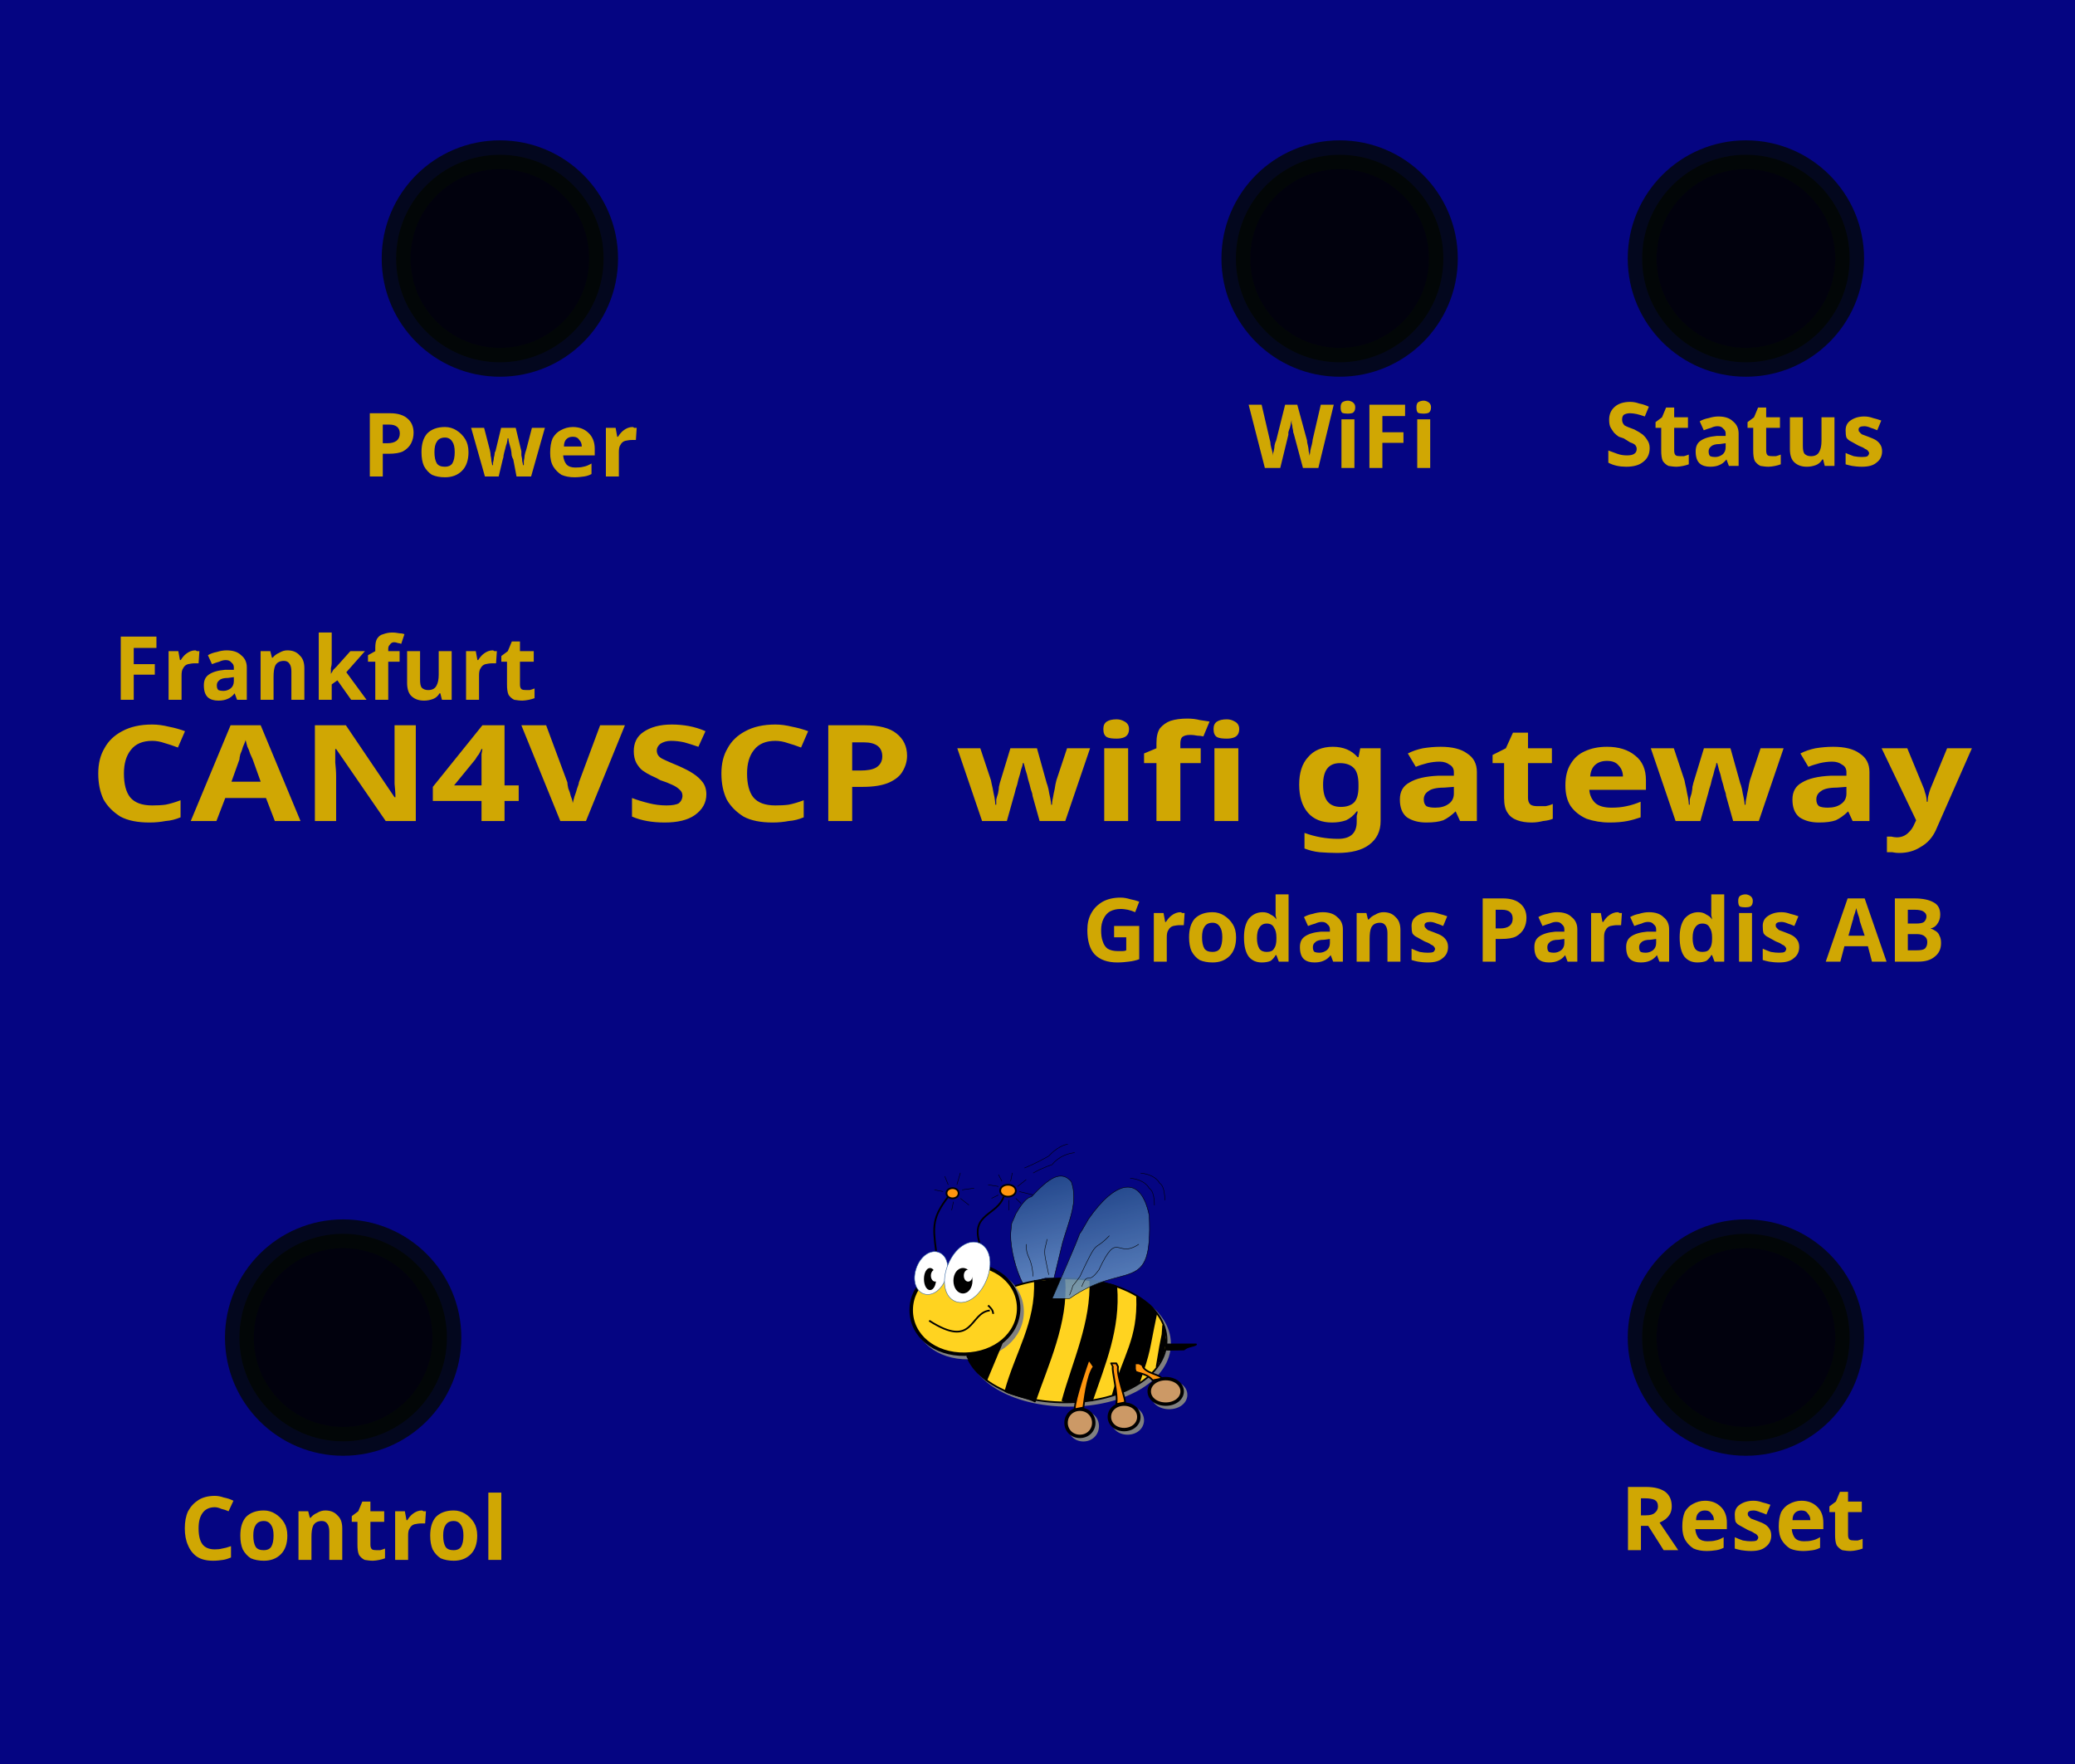
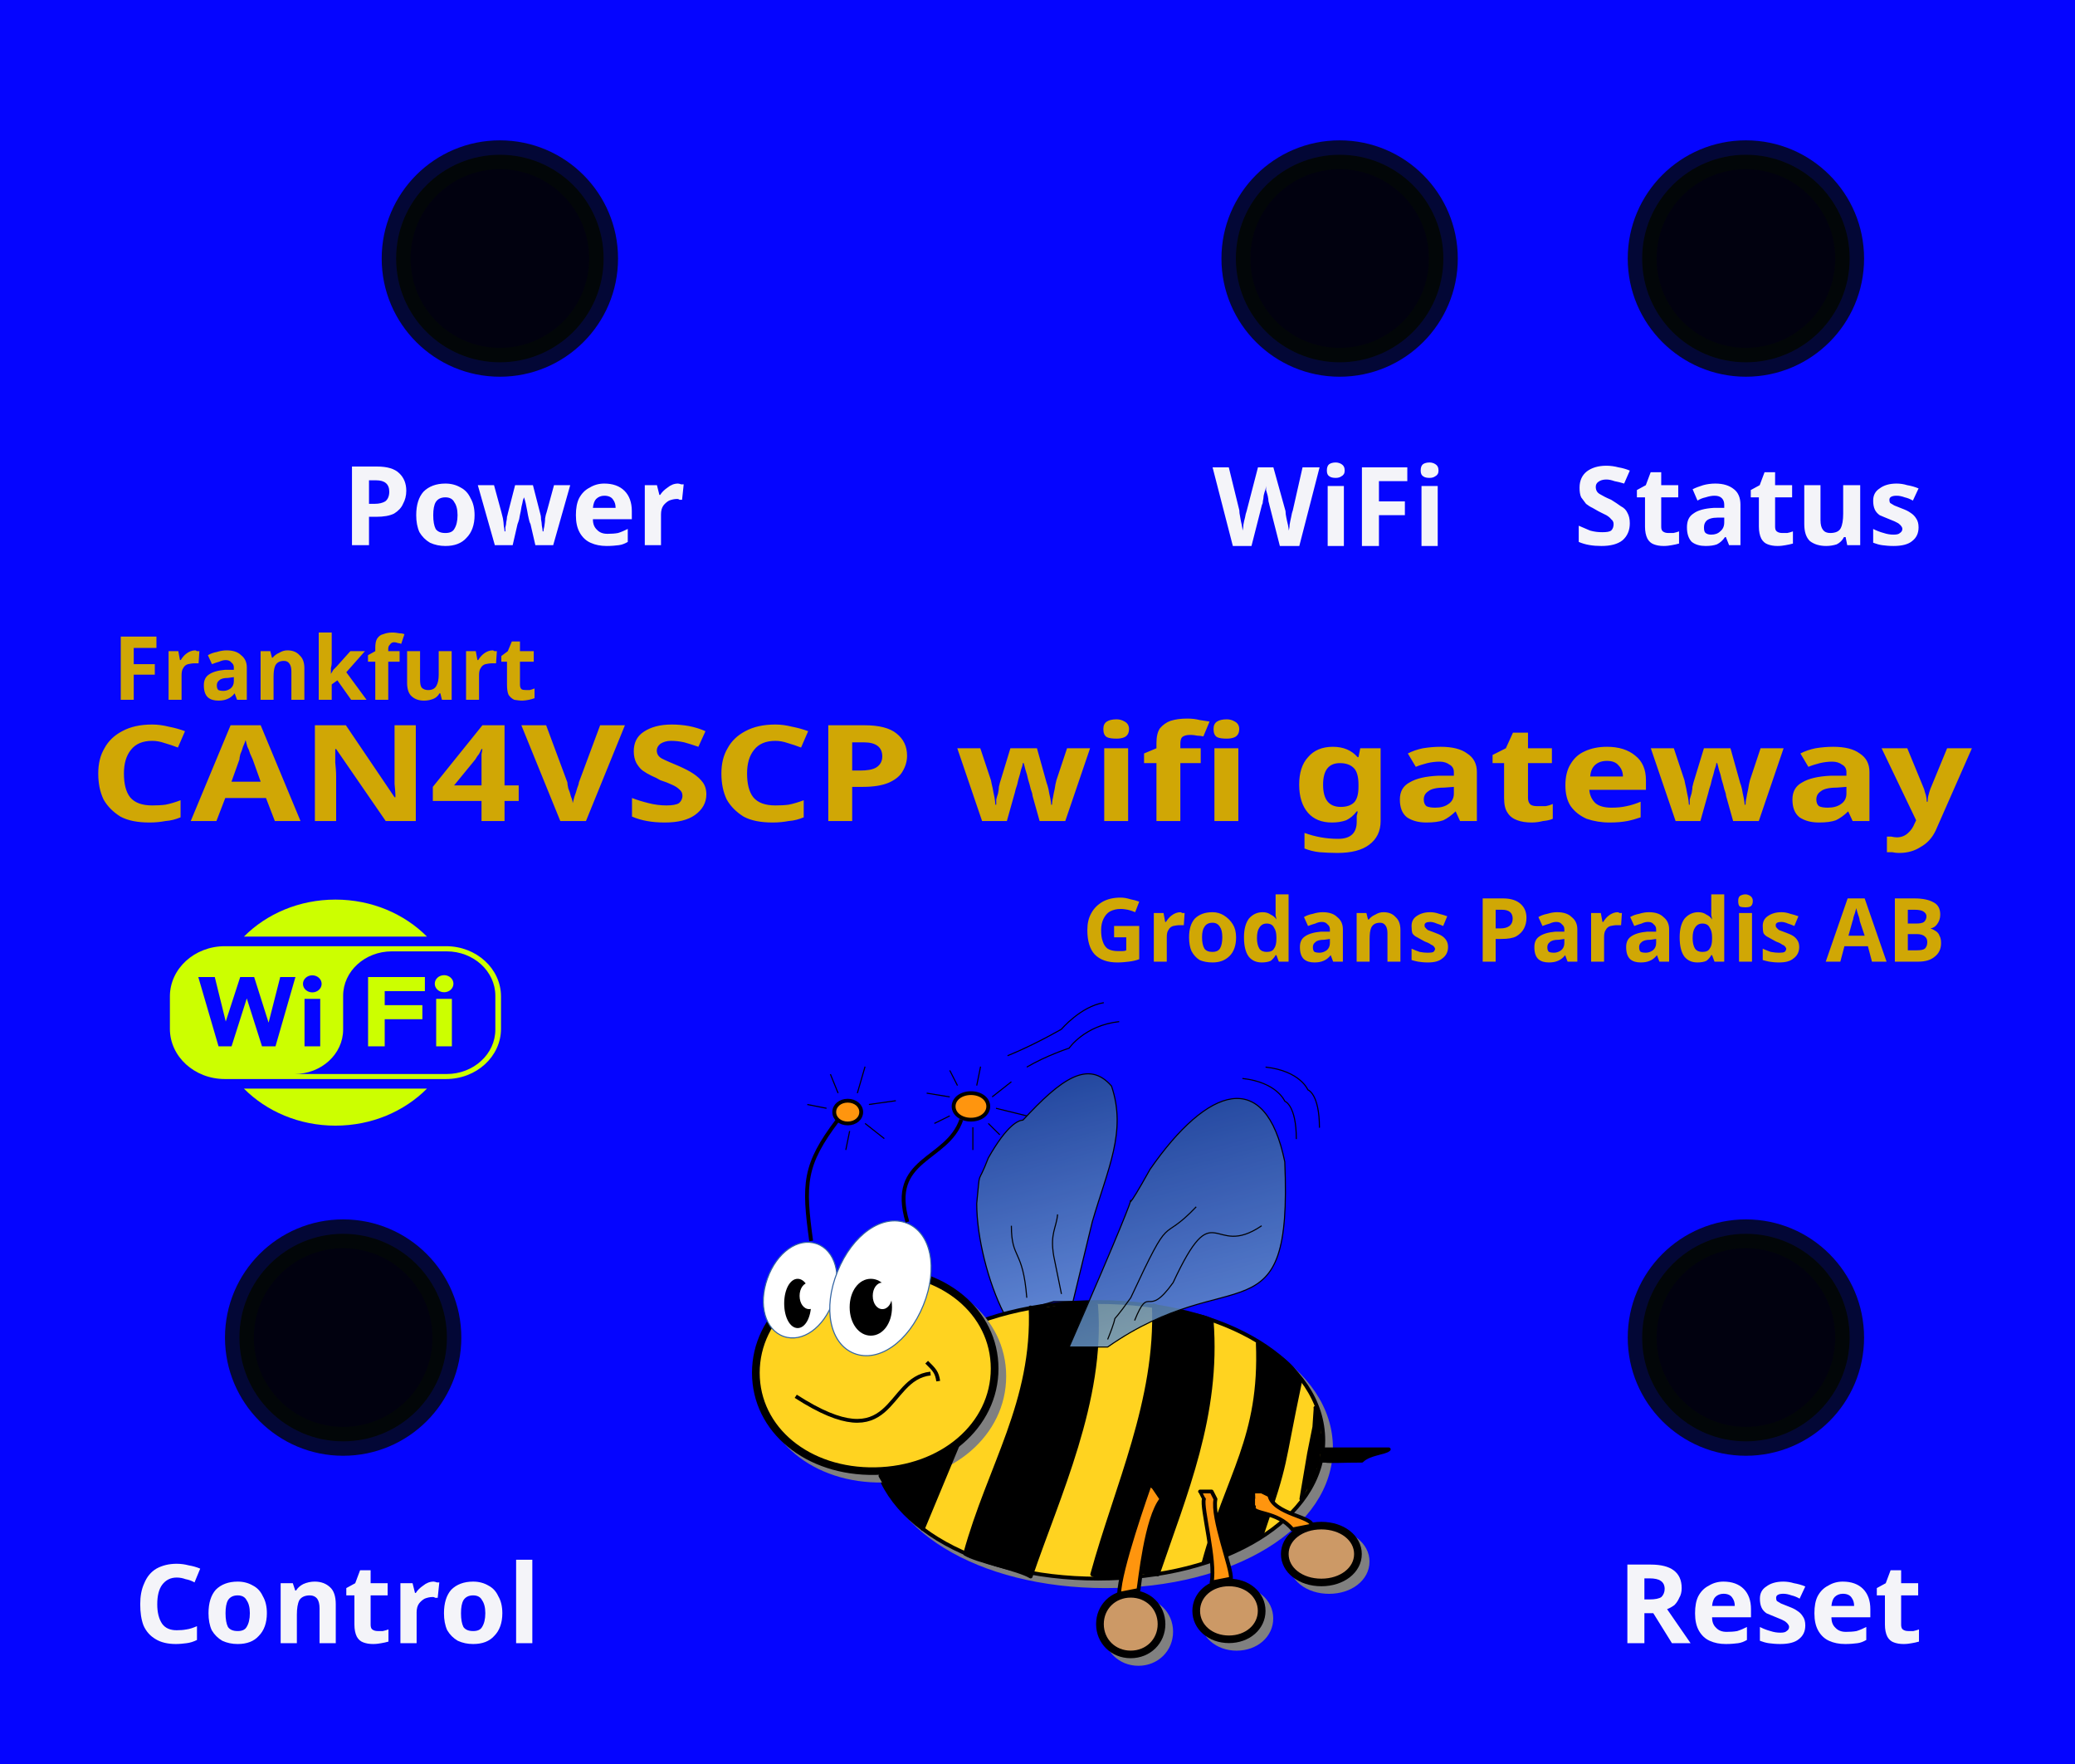
<svg xmlns="http://www.w3.org/2000/svg" xmlns:ns1="http://xml.openoffice.org/svg/export" width="40mm" height="34mm" viewBox="0 0 40 34" version="1.1" id="svg1" xml:space="preserve">
  <defs id="defs1">
    <clipPath id="presentation_clip_path" clipPathUnits="userSpaceOnUse">
      <rect x="0" y="0" width="29700" height="21000" id="rect1-5" />
    </clipPath>
    <g ns1:slide="id1" ns1:id-list="id3 id4 id5 id6 id7 id8 id9 id10 id11 id12 id13 id14 id15 id16 id17 id18 id19 id20 id21 id22 id23 id24 id25 id26 id27 id28 id29 id30 id31 id32 id33 id34 id35 id36 id37 id38 id39 id40 id41 id42 id43 id44 id45 id46 id47 id48 id49 id50 id51 id52 id53" id="g1" />
    <g id="bullet-char-template(57356)" transform="scale(0.0004882812,-0.0004882812)">
      <path d="M 580,1141 L 1163,571 580,0 -4,571 580,1141 Z" id="path2" />
    </g>
    <g id="bullet-char-template(57354)" transform="scale(0.0004882812,-0.0004882812)">
      <path d="M 8,1128 L 1137,1128 1137,0 8,0 8,1128 Z" id="path3" />
    </g>
    <g id="bullet-char-template(10146)" transform="scale(0.0004882812,-0.0004882812)">
      <path d="M 174,0 L 602,739 174,1481 1456,739 174,0 Z M 1358,739 L 309,1346 659,739 1358,739 Z" id="path4" />
    </g>
    <g id="bullet-char-template(10132)" transform="scale(0.0004882812,-0.0004882812)">
      <path d="M 2015,739 L 1276,0 717,0 1260,543 174,543 174,936 1260,936 717,1481 1274,1481 2015,739 Z" id="path5" />
    </g>
    <g id="bullet-char-template(10007)" transform="scale(0.0004882812,-0.0004882812)">
      <path d="M 0,-2 C -7,14 -16,27 -25,37 L 356,567 C 262,823 215,952 215,954 215,979 228,992 255,992 264,992 276,990 289,987 310,991 331,999 354,1012 L 381,999 492,748 772,1049 836,1024 860,1049 C 881,1039 901,1025 922,1006 886,937 835,863 770,784 769,783 710,716 594,584 L 774,223 C 774,196 753,168 711,139 L 727,119 C 717,90 699,76 672,76 641,76 570,178 457,381 L 164,-76 C 142,-110 111,-127 72,-127 30,-127 9,-110 8,-76 1,-67 -2,-52 -2,-32 -2,-23 -1,-13 0,-2 Z" id="path6" />
    </g>
    <g id="bullet-char-template(10004)" transform="scale(0.0004882812,-0.0004882812)">
      <path d="M 285,-33 C 182,-33 111,30 74,156 52,228 41,333 41,471 41,549 55,616 82,672 116,743 169,778 240,778 293,778 328,747 346,684 L 369,508 C 377,444 397,411 428,410 L 1163,1116 C 1174,1127 1196,1133 1229,1133 1271,1133 1292,1118 1292,1087 L 1292,965 C 1292,929 1282,901 1262,881 L 442,47 C 390,-6 338,-33 285,-33 Z" id="path7" />
    </g>
    <g id="bullet-char-template(9679)" transform="scale(0.0004882812,-0.0004882812)">
      <path d="M 813,0 C 632,0 489,54 383,161 276,268 223,411 223,592 223,773 276,916 383,1023 489,1130 632,1184 813,1184 992,1184 1136,1130 1245,1023 1353,916 1407,772 1407,592 1407,412 1353,268 1245,161 1136,54 992,0 813,0 Z" id="path8" />
    </g>
    <g id="bullet-char-template(8226)" transform="scale(0.0004882812,-0.0004882812)">
      <path d="M 346,457 C 273,457 209,483 155,535 101,586 74,649 74,723 74,796 101,859 155,911 209,963 273,989 346,989 419,989 480,963 531,910 582,859 608,796 608,723 608,648 583,586 532,535 482,483 420,457 346,457 Z" id="path9" />
    </g>
    <g id="bullet-char-template(8211)" transform="scale(0.0004882812,-0.0004882812)">
      <path d="M -4,459 L 1135,459 1135,606 -4,606 -4,459 Z" id="path10" />
    </g>
    <mask id="mask1">
      <g id="g14">
        <defs id="defs14">
          <linearGradient id="gradient1" x1="13823" y1="3377" x2="13823" y2="9687" gradientUnits="userSpaceOnUse">
            <stop offset="0.5" style="stop-color:rgb(217,217,217)" id="stop11" />
            <stop offset="0.5" style="stop-color:rgb(217,217,217)" id="stop12" />
            <stop offset="1" style="stop-color:rgb(217,217,217)" id="stop13" />
            <stop offset="1" style="stop-color:rgb(217,217,217)" id="stop14" />
          </linearGradient>
        </defs>
        <path style="fill:url(#gradient1)" d="M 12000,3377 L 15647,3377 15647,9687 12000,9687 12000,3377 Z" id="path14" />
      </g>
    </mask>
    <linearGradient id="linearGradient4" x1="13823" y1="3377" x2="13823" y2="9687" gradientUnits="userSpaceOnUse">
      <stop offset="0.5" style="stop-color:rgb(217,217,217)" id="stop1" />
      <stop offset="0.5" style="stop-color:rgb(217,217,217)" id="stop2" />
      <stop offset="1" style="stop-color:rgb(217,217,217)" id="stop3" />
      <stop offset="1" style="stop-color:rgb(217,217,217)" id="stop4" />
    </linearGradient>
    <linearGradient id="gradient2" x1="12912" y1="3132" x2="14734" y2="9932" gradientUnits="userSpaceOnUse">
      <stop offset="0" style="stop-color:rgb(32,74,135)" id="stop15" />
      <stop offset="1" style="stop-color:rgb(114,159,207)" id="stop16" />
    </linearGradient>
    <mask id="mask2">
      <g id="g77">
        <defs id="defs77">
          <linearGradient id="gradient3" x1="17208" y1="4028" x2="17208" y2="10587" gradientUnits="userSpaceOnUse">
            <stop offset="0.5" style="stop-color:rgb(217,217,217)" id="stop74" />
            <stop offset="0.5" style="stop-color:rgb(217,217,217)" id="stop75" />
            <stop offset="1" style="stop-color:rgb(217,217,217)" id="stop76" />
            <stop offset="1" style="stop-color:rgb(217,217,217)" id="stop77" />
          </linearGradient>
        </defs>
        <path style="fill:url(#gradient3)" d="M 14400,4028 L 20017,4028 20017,10587 14400,10587 14400,4028 Z" id="path77" />
      </g>
    </mask>
    <linearGradient id="linearGradient8" x1="17208" y1="4028" x2="17208" y2="10587" gradientUnits="userSpaceOnUse">
      <stop offset="0.5" style="stop-color:rgb(217,217,217)" id="stop5" />
      <stop offset="0.5" style="stop-color:rgb(217,217,217)" id="stop6" />
      <stop offset="1" style="stop-color:rgb(217,217,217)" id="stop7" />
      <stop offset="1" style="stop-color:rgb(217,217,217)" id="stop8" />
    </linearGradient>
    <linearGradient id="gradient4" x1="16200" y1="3546" x2="18216" y2="11069" gradientUnits="userSpaceOnUse">
      <stop offset="0" style="stop-color:rgb(32,74,135)" id="stop78" />
      <stop offset="1" style="stop-color:rgb(114,159,207)" id="stop79" />
    </linearGradient>
  </defs>
  <g id="layer1">
-     <rect style="fill:#000080;fill-opacity:0.98;stroke:#030807;stroke-width:0.556;stroke-opacity:0.001" id="rect1" width="40" height="34" x="0" y="0" />
-     <text xml:space="preserve" style="font-style:normal;font-variant:normal;font-weight:bold;font-stretch:normal;font-size:1.707px;font-family:Sans;-inkscape-font-specification:'Sans, Bold';font-variant-ligatures:normal;font-variant-caps:normal;font-variant-numeric:normal;font-variant-east-asian:normal;text-align:start;writing-mode:lr-tb;direction:ltr;text-anchor:start;fill:#d4aa00;fill-opacity:0.98;stroke:#030807;stroke-width:0.112;stroke-opacity:0.003" x="3.469" y="30.066" id="text108-3">
-       <tspan id="tspan108-3" style="font-style:normal;font-variant:normal;font-weight:bold;font-stretch:normal;font-size:1.707px;font-family:Sans;-inkscape-font-specification:'Sans, Bold';font-variant-ligatures:normal;font-variant-caps:normal;font-variant-numeric:normal;font-variant-east-asian:normal;fill:#d4aa00;stroke:#030807;stroke-width:0.112;stroke-opacity:0.003" x="3.469" y="30.066">Control</tspan>
-     </text>
-     <text xml:space="preserve" style="font-style:normal;font-variant:normal;font-weight:bold;font-stretch:normal;font-size:1.707px;font-family:Sans;-inkscape-font-specification:'Sans, Bold';font-variant-ligatures:normal;font-variant-caps:normal;font-variant-numeric:normal;font-variant-east-asian:normal;text-align:start;writing-mode:lr-tb;direction:ltr;text-anchor:start;fill:#d4aa00;fill-opacity:0.98;stroke:#030807;stroke-width:0.112;stroke-opacity:0.003" x="31.227" y="29.879" id="text108-4">
-       <tspan id="tspan108-8" style="font-style:normal;font-variant:normal;font-weight:bold;font-stretch:normal;font-size:1.707px;font-family:Sans;-inkscape-font-specification:'Sans, Bold';font-variant-ligatures:normal;font-variant-caps:normal;font-variant-numeric:normal;font-variant-east-asian:normal;fill:#d4aa00;stroke:#030807;stroke-width:0.112;stroke-opacity:0.003" x="31.227" y="29.879">Reset</tspan>
-     </text>
-     <text xml:space="preserve" style="font-style:normal;font-variant:normal;font-weight:bold;font-stretch:normal;font-size:1.707px;font-family:Sans;-inkscape-font-specification:'Sans, Bold';font-variant-ligatures:normal;font-variant-caps:normal;font-variant-numeric:normal;font-variant-east-asian:normal;text-align:start;writing-mode:lr-tb;direction:ltr;text-anchor:start;fill:#d4aa00;fill-opacity:0.98;stroke:#030807;stroke-width:0.112;stroke-opacity:0.003" x="30.927" y="8.983" id="text108-83">
-       <tspan id="tspan108-1" style="font-style:normal;font-variant:normal;font-weight:bold;font-stretch:normal;font-size:1.707px;font-family:Sans;-inkscape-font-specification:'Sans, Bold';font-variant-ligatures:normal;font-variant-caps:normal;font-variant-numeric:normal;font-variant-east-asian:normal;fill:#d4aa00;stroke:#030807;stroke-width:0.112;stroke-opacity:0.003" x="30.927" y="8.983">Status</tspan>
-     </text>
-     <text xml:space="preserve" style="font-style:normal;font-variant:normal;font-weight:bold;font-stretch:normal;font-size:2.812px;font-family:Sans;-inkscape-font-specification:'Sans, Bold';font-variant-ligatures:normal;font-variant-caps:normal;font-variant-numeric:normal;font-variant-east-asian:normal;text-align:start;writing-mode:lr-tb;direction:ltr;text-anchor:start;fill:#d4aa00;fill-opacity:0.98;stroke:#030807;stroke-width:0.915;stroke-opacity:0.003" x="1.577" y="17.28" id="text109" transform="scale(1.092045,0.9157129)">
-       <tspan id="tspan109" style="stroke-width:0.915;fill:#d4aa00" x="1.577" y="17.28">CAN4VSCP wifi gateway</tspan>
-     </text>
-     <text xml:space="preserve" style="font-style:normal;font-variant:normal;font-weight:bold;font-stretch:normal;font-size:1.707px;font-family:Sans;-inkscape-font-specification:'Sans, Bold';font-variant-ligatures:normal;font-variant-caps:normal;font-variant-numeric:normal;font-variant-east-asian:normal;text-align:start;writing-mode:lr-tb;direction:ltr;text-anchor:start;fill:#d4aa00;fill-opacity:0.98;stroke:#030807;stroke-width:0.556;stroke-opacity:0.003" x="2.172" y="13.49" id="text110">
-       <tspan id="tspan110" style="stroke-width:0.556;fill:#d4aa00" x="2.172" y="13.49">Frankfurt</tspan>
-     </text>
-     <text xml:space="preserve" style="font-style:normal;font-variant:normal;font-weight:bold;font-stretch:normal;font-size:1.707px;font-family:Sans;-inkscape-font-specification:'Sans, Bold';font-variant-ligatures:normal;font-variant-caps:normal;font-variant-numeric:normal;font-variant-east-asian:normal;text-align:start;writing-mode:lr-tb;direction:ltr;text-anchor:start;fill:#d4aa00;fill-opacity:0.98;stroke:#030807;stroke-width:0.556;stroke-opacity:0.003" x="20.867" y="18.537" id="text111">
-       <tspan id="tspan111" style="stroke-width:0.556;fill:#d4aa00" x="20.867" y="18.537">Grodans Paradis AB</tspan>
-     </text>
+     <rect style="display:inline;fill:#0000ff;fill-opacity:0.98;stroke:#030807;stroke-width:0.556;stroke-opacity:0.001" id="rect1" width="40" height="34" x="0" y="0" />
  </g>
  <g id="layer2">
    <circle style="display:inline;fill:#02020b;fill-opacity:0.98;stroke:#030807;stroke-width:0.556;stroke-opacity:0.808" id="path1" cx="9.636" cy="4.983" r="2" />
    <circle style="fill:#02020b;fill-opacity:0.98;stroke:#030807;stroke-width:0.556;stroke-opacity:0.808" id="path1-7" cx="25.824" cy="4.983" r="2" />
    <circle style="fill:#02020b;fill-opacity:0.98;stroke:#030807;stroke-width:0.556;stroke-opacity:0.808" id="path1-7-8" cx="33.656" cy="4.983" r="2" />
    <circle style="fill:#02020b;fill-opacity:0.98;stroke:#030807;stroke-width:0.556;stroke-opacity:0.808" id="path1-7-8-1" cx="6.615" cy="25.781" r="2" />
    <circle style="fill:#02020b;fill-opacity:0.98;stroke:#030807;stroke-width:0.556;stroke-opacity:0.808" id="path1-7-8-1-9" cx="33.656" cy="25.781" r="2" />
  </g>
  <g id="layer3">
-     <text xml:space="preserve" style="font-style:normal;font-variant:normal;font-weight:bold;font-stretch:normal;font-size:1.707px;font-family:Sans;-inkscape-font-specification:'Sans, Bold';font-variant-ligatures:normal;font-variant-caps:normal;font-variant-numeric:normal;font-variant-east-asian:normal;text-align:start;writing-mode:lr-tb;direction:ltr;text-anchor:start;fill:#d4aa00;fill-opacity:0.98;stroke:#030807;stroke-width:0.112;stroke-opacity:0.003" x="6.971" y="9.183" id="text108">
-       <tspan id="tspan108" style="font-style:normal;font-variant:normal;font-weight:bold;font-stretch:normal;font-size:1.707px;font-family:Sans;-inkscape-font-specification:'Sans, Bold';font-variant-ligatures:normal;font-variant-caps:normal;font-variant-numeric:normal;font-variant-east-asian:normal;fill:#d4aa00;stroke:#030807;stroke-width:0.112;stroke-opacity:0.003" x="6.971" y="9.183">Power</tspan>
+     <g id="g2">
+       <text xml:space="preserve" style="font-style:normal;font-variant:normal;font-weight:bold;font-stretch:normal;font-size:2.812px;font-family:Sans;-inkscape-font-specification:'Sans, Bold';font-variant-ligatures:normal;font-variant-caps:normal;font-variant-numeric:normal;font-variant-east-asian:normal;text-align:start;writing-mode:lr-tb;direction:ltr;text-anchor:start;fill:#d4aa00;fill-opacity:0.98;stroke:#030807;stroke-width:0.915;stroke-opacity:0.003" x="1.577" y="17.28" id="text109" transform="scale(1.092045,0.9157129)">
+         <tspan id="tspan109" style="fill:#d4aa00;stroke-width:0.915" x="1.577" y="17.28">CAN4VSCP wifi gateway</tspan>
+       </text>
+       <text xml:space="preserve" style="font-style:normal;font-variant:normal;font-weight:bold;font-stretch:normal;font-size:1.707px;font-family:Sans;-inkscape-font-specification:'Sans, Bold';font-variant-ligatures:normal;font-variant-caps:normal;font-variant-numeric:normal;font-variant-east-asian:normal;text-align:start;writing-mode:lr-tb;direction:ltr;text-anchor:start;fill:#d4aa00;fill-opacity:0.98;stroke:#030807;stroke-width:0.556;stroke-opacity:0.003" x="2.172" y="13.49" id="text110">
+         <tspan id="tspan110" style="fill:#d4aa00;stroke-width:0.556" x="2.172" y="13.49">Frankfurt</tspan>
+       </text>
+       <text xml:space="preserve" style="font-style:normal;font-variant:normal;font-weight:bold;font-stretch:normal;font-size:1.707px;font-family:Sans;-inkscape-font-specification:'Sans, Bold';font-variant-ligatures:normal;font-variant-caps:normal;font-variant-numeric:normal;font-variant-east-asian:normal;text-align:start;writing-mode:lr-tb;direction:ltr;text-anchor:start;fill:#d4aa00;fill-opacity:0.98;stroke:#030807;stroke-width:0.556;stroke-opacity:0.003" x="20.867" y="18.537" id="text111">
+         <tspan id="tspan111" style="fill:#d4aa00;stroke-width:0.556" x="20.867" y="18.537">Grodans Paradis AB</tspan>
+       </text>
+     </g>
+     <text xml:space="preserve" style="font-style:normal;font-variant:normal;font-weight:bold;font-stretch:normal;font-size:2.117px;font-family:Sans;-inkscape-font-specification:'Sans, Bold';font-variant-ligatures:normal;font-variant-caps:normal;font-variant-numeric:normal;font-variant-east-asian:normal;text-align:start;writing-mode:lr-tb;direction:ltr;text-anchor:start;fill:#f9f9f9;fill-opacity:0.98;stroke:#030807;stroke-width:0.112;stroke-opacity:0.003" x="2.579" y="31.673" id="text108-3">
+       <tspan id="tspan108-3" style="font-style:normal;font-variant:normal;font-weight:bold;font-stretch:normal;font-size:2.117px;font-family:Sans;-inkscape-font-specification:'Sans, Bold';font-variant-ligatures:normal;font-variant-caps:normal;font-variant-numeric:normal;font-variant-east-asian:normal;fill:#f9f9f9;stroke:#030807;stroke-width:0.112;stroke-opacity:0.003" x="2.579" y="31.673">Control</tspan>
    </text>
-     <text xml:space="preserve" style="font-style:normal;font-variant:normal;font-weight:bold;font-stretch:normal;font-size:1.707px;font-family:Sans;-inkscape-font-specification:'Sans, Bold';font-variant-ligatures:normal;font-variant-caps:normal;font-variant-numeric:normal;font-variant-east-asian:normal;text-align:start;writing-mode:lr-tb;direction:ltr;text-anchor:start;fill:#d4aa00;fill-opacity:0.98;stroke:#030807;stroke-width:0.112;stroke-opacity:0.003" x="24.07" y="9.022" id="text108-8">
-       <tspan id="tspan108-5" style="font-style:normal;font-variant:normal;font-weight:bold;font-stretch:normal;font-size:1.707px;font-family:Sans;-inkscape-font-specification:'Sans, Bold';font-variant-ligatures:normal;font-variant-caps:normal;font-variant-numeric:normal;font-variant-east-asian:normal;fill:#d4aa00;stroke:#030807;stroke-width:0.112;stroke-opacity:0.003" x="24.07" y="9.022">WiFi</tspan>
+     <text xml:space="preserve" style="font-style:normal;font-variant:normal;font-weight:bold;font-stretch:normal;font-size:2.117px;font-family:Sans;-inkscape-font-specification:'Sans, Bold';font-variant-ligatures:normal;font-variant-caps:normal;font-variant-numeric:normal;font-variant-east-asian:normal;text-align:start;writing-mode:lr-tb;direction:ltr;text-anchor:start;fill:#f9f9f9;fill-opacity:0.98;stroke:#030807;stroke-width:0.112;stroke-opacity:0.003" x="31.184" y="31.673" id="text108-4">
+       <tspan id="tspan108-8" style="font-style:normal;font-variant:normal;font-weight:bold;font-stretch:normal;font-size:2.117px;font-family:Sans;-inkscape-font-specification:'Sans, Bold';font-variant-ligatures:normal;font-variant-caps:normal;font-variant-numeric:normal;font-variant-east-asian:normal;fill:#f9f9f9;stroke:#030807;stroke-width:0.112;stroke-opacity:0.003" x="31.184" y="31.673">Reset</tspan>
+     </text>
+     <text xml:space="preserve" style="font-style:normal;font-variant:normal;font-weight:bold;font-stretch:normal;font-size:2.117px;font-family:Sans;-inkscape-font-specification:'Sans, Bold';font-variant-ligatures:normal;font-variant-caps:normal;font-variant-numeric:normal;font-variant-east-asian:normal;text-align:start;writing-mode:lr-tb;direction:ltr;text-anchor:start;fill:#f9f9f9;fill-opacity:0.98;stroke:#030807;stroke-width:0.112;stroke-opacity:0.003" x="30.341" y="10.506" id="text108-83">
+       <tspan id="tspan108-1" style="font-style:normal;font-variant:normal;font-weight:bold;font-stretch:normal;font-size:2.117px;font-family:Sans;-inkscape-font-specification:'Sans, Bold';font-variant-ligatures:normal;font-variant-caps:normal;font-variant-numeric:normal;font-variant-east-asian:normal;fill:#f9f9f9;stroke:#030807;stroke-width:0.112;stroke-opacity:0.003" x="30.341" y="10.506">Status</tspan>
+     </text>
+     <text xml:space="preserve" style="font-style:normal;font-variant:normal;font-weight:bold;font-stretch:normal;font-size:2.117px;font-family:Sans;-inkscape-font-specification:'Sans, Bold';font-variant-ligatures:normal;font-variant-caps:normal;font-variant-numeric:normal;font-variant-east-asian:normal;text-align:start;writing-mode:lr-tb;direction:ltr;text-anchor:start;fill:#f9f9f9;fill-opacity:0.98;stroke:#030807;stroke-width:0.112;stroke-opacity:0.003" x="6.597" y="10.506" id="text108">
+       <tspan id="tspan108" style="font-style:normal;font-variant:normal;font-weight:bold;font-stretch:normal;font-size:2.117px;font-family:Sans;-inkscape-font-specification:'Sans, Bold';font-variant-ligatures:normal;font-variant-caps:normal;font-variant-numeric:normal;font-variant-east-asian:normal;fill:#f9f9f9;stroke:#030807;stroke-width:0.112;stroke-opacity:0.003" x="6.597" y="10.506">Power</tspan>
+     </text>
+     <text xml:space="preserve" style="font-style:normal;font-variant:normal;font-weight:bold;font-stretch:normal;font-size:2.117px;font-family:Sans;-inkscape-font-specification:'Sans, Bold';font-variant-ligatures:normal;font-variant-caps:normal;font-variant-numeric:normal;font-variant-east-asian:normal;text-align:start;writing-mode:lr-tb;direction:ltr;text-anchor:start;fill:#f9f9f9;fill-opacity:0.98;stroke:#030807;stroke-width:0.112;stroke-opacity:0.003" x="23.375" y="10.527" id="text108-8">
+       <tspan id="tspan108-5" style="font-style:normal;font-variant:normal;font-weight:bold;font-stretch:normal;font-size:2.117px;font-family:Sans;-inkscape-font-specification:'Sans, Bold';font-variant-ligatures:normal;font-variant-caps:normal;font-variant-numeric:normal;font-variant-east-asian:normal;fill:#f9f9f9;stroke:#030807;stroke-width:0.112;stroke-opacity:0.003" x="23.375" y="10.527">WiFi</tspan>
    </text>
  </g>
  <g id="layer4">
-     <g style="fill-rule:evenodd;stroke-width:28.222;stroke-linejoin:round" id="g108" transform="matrix(3.3404083e-4,0,0,3.2744255e-4,15.47307,21.56249)">
+     <g style="fill:#ccff00" id="g3" transform="matrix(0.02493205,0,0,0.02278726,3.27506,17.33893)">
+       <path d="M 198.751,31.302 C 181.263,12.072 156.041,0 128,0 99.959,0 74.737,12.072 57.249,31.302 H 198.75 Z M 57.25,159.91 c 17.488,19.23 42.71,31.302 70.751,31.302 28.041,0 53.263,-12.072 70.751,-31.302 z M 42.464,39.431 C 19.012,39.431 0,58.443 0,81.896 v 27.42 c 0,23.452 19.012,42.464 42.464,42.464 H 213.536 C 236.988,151.78 256,132.768 256,109.316 V 81.896 C 256,58.443 236.988,39.431 213.536,39.431 Z m 209.168,41.98 c 0,-20.773 -16.839,-37.612 -37.611,-37.612 h -42.465 c -20.772,0 -37.611,16.839 -37.611,37.611 v 28.512 c 0,20.773 -16.839,37.612 -37.611,37.612 H 214.02 c 20.772,0 37.611,-16.84 37.611,-37.612 V 81.41 Z M 104.1,83.957 v 40.16 h 12.132 v -40.16 z m -1.214,-12.678 a 7.219,7.219 0 1 0 14.438,0 7.219,7.219 0 0 0 -14.438,0 z m -80.926,-5.762 15.651,58.6 h 10.07 l 11.77,-40.523 11.768,40.524 H 81.653 L 97.062,65.517 H 85.292 L 76.315,104.099 65.153,65.517 H 54.355 L 43.192,103.128 34.7,65.517 Z m 131.276,0 v 58.6 h 12.86 v -22.93 h 29.12 v -11.89 h -29.12 v -11.89 h 31.06 v -11.89 z m 52.656,18.441 v 40.16 h 12.133 v -40.16 z m -1.092,-12.8 a 7.219,7.219 0 1 0 14.438,0 7.219,7.219 0 0 0 -14.438,0 z" fill-rule="evenodd" id="path1-5" style="fill:#ccff00" />
+     </g>
+     <g style="fill-rule:evenodd;stroke-width:28.222;stroke-linejoin:round" id="g108" transform="matrix(7.4230474e-4,0,0,7.303862e-4,9.920749,18.23036)">
      <g id="g11">
        <g id="id2" class="Master_Slide">
          <g id="bg-id2" class="Background" />
          <g id="bo-id2" class="BackgroundObjects" />
        </g>
      </g>
      <g class="SlideGroup" id="g107">
        <g id="g106">
          <g id="id1" class="Slide" clip-path="url(#presentation_clip_path)">
            <g class="Page" id="g105">
              <g class="com.sun.star.drawing.ClosedBezierShape" id="g20">
                <g id="id3">
                  <defs id="defs15">
                    <mask id="mask18">
                      <g id="g18">
                        <defs id="defs18">
                          <linearGradient id="linearGradient18" x1="13823" y1="3377" x2="13823" y2="9687" gradientUnits="userSpaceOnUse">
                            <stop offset="0.5" style="stop-color:rgb(217,217,217)" id="stop9" />
                            <stop offset="0.5" style="stop-color:rgb(217,217,217)" id="stop10" />
                            <stop offset="1" style="stop-color:rgb(217,217,217)" id="stop17" />
                            <stop offset="1" style="stop-color:rgb(217,217,217)" id="stop18" />
                          </linearGradient>
                        </defs>
                        <path style="fill:url(#gradient1)" d="m 12000,3377 h 3647 v 6310 h -3647 z" id="path18" />
                      </g>
                    </mask>
                  </defs>
                  <g mask="url(#mask1)" id="g17">
                    <g id="g16">
                      <defs id="defs16">
                        <linearGradient id="linearGradient20" x1="12912" y1="3132" x2="14734" y2="9932" gradientUnits="userSpaceOnUse">
                          <stop offset="0" style="stop-color:rgb(32,74,135)" id="stop19" />
                          <stop offset="1" style="stop-color:rgb(114,159,207)" id="stop20" />
                        </linearGradient>
                      </defs>
                      <path style="fill:url(#gradient2)" d="m 12700,9687 -145,-317 -133,-345 -119,-366 -103,-378 -84,-383 -63,-380 -39,-368 -14,-350 47,-497 13,-111 7,-37 8,-30 225,-525 178,-301 160,-235 140,-176 63,-68 59,-57 54,-47 49,-37 45,-28 40,-21 35,-15 30,-9 26,-5 21,-1 361,-383 336,-320 159,-134 153,-116 148,-96 143,-76 138,-55 134,-33 66,-8 64,-2 64,4 62,10 62,16 61,22 60,28 59,36 116,90 114,117 65,223 45,218 27,216 10,213 -5,212 -19,211 -73,426 -111,434 -136,452 -303,982 -500,2100 h -500 l -700,200 z" id="path16" />
                    </g>
                  </g>
                  <path fill="none" stroke="#000000" d="m 12700,9687 c -400,-800 -700,-1987 -700,-2887 100,-1000 0,-400 300,-1200 500,-900 800,-1000 900,-1000 1000,-1100 1700,-1600 2300,-900 400,1200 -100,2187 -500,3587 l -500,2100 h -500 l -700,200 z" id="path17" />
                </g>
              </g>
              <g class="com.sun.star.drawing.CustomShape" id="g21">
                <g id="id4">
                  <path fill="#808080" stroke="none" d="m 15350,9600 c 3317,0 5850,1580 5850,3649 0,2069 -2533,3650 -5850,3650 -3317,0 -5850,-1581 -5850,-3650 0,-2069 2533,-3649 5850,-3649 z m -5850,0 z m 11701,7301 z" id="path20" />
                  <path fill="none" stroke="#808080" stroke-width="100" stroke-linejoin="round" d="m 15350,9600 c 3317,0 5850,1580 5850,3649 0,2069 -2533,3650 -5850,3650 -3317,0 -5850,-1581 -5850,-3650 0,-2069 2533,-3649 5850,-3649 z" id="path19" />
                  <path fill="#ffd320" stroke="none" d="m 15150,9400 c 3317,0 5850,1580 5850,3649 0,2069 -2533,3650 -5850,3650 -3317,0 -5850,-1581 -5850,-3650 0,-2069 2533,-3649 5850,-3649 z m -5850,0 z m 11701,7301 z" id="path21" />
                  <path fill="none" stroke="#000000" stroke-width="100" stroke-linejoin="round" d="m 15150,9400 c 3317,0 5850,1580 5850,3649 0,2069 -2533,3650 -5850,3650 -3317,0 -5850,-1581 -5850,-3650 0,-2069 2533,-3649 5850,-3649 z" id="path22" />
                </g>
              </g>
              <g class="com.sun.star.drawing.CustomShape" id="g25">
                <g id="id5">
                  <path fill="#808080" stroke="none" d="m 9564,8763 c 1758,-32 3101,1092 3101,2594 0,1502 -1343,2674 -3101,2705 -1758,32 -3100,-1093 -3100,-2595 0,-1502 1342,-2673 3100,-2704 z m -3100,55 z m 6202,5190 z" id="path23" />
                  <path fill="none" stroke="#808080" stroke-width="200" stroke-linejoin="round" d="m 9564,8763 c 1758,-32 3101,1092 3101,2594 0,1502 -1343,2674 -3101,2705 -1758,32 -3100,-1093 -3100,-2595 0,-1502 1342,-2673 3100,-2704 z" id="path24" />
                  <path fill="#ffd320" stroke="none" d="m 9364,8563 c 1758,-32 3101,1092 3101,2594 0,1502 -1343,2674 -3101,2705 -1758,32 -3100,-1093 -3100,-2595 0,-1502 1342,-2673 3100,-2704 z m -3100,55 z m 6202,5190 z" id="path25" />
                  <path fill="none" stroke="#000000" stroke-width="200" stroke-linejoin="round" d="m 9364,8563 c 1758,-32 3101,1092 3101,2594 0,1502 -1343,2674 -3101,2705 -1758,32 -3100,-1093 -3100,-2595 0,-1502 1342,-2673 3100,-2704 z" id="path26" />
                </g>
              </g>
              <g class="com.sun.star.drawing.CustomShape" id="g29">
                <g id="id6">
                  <path fill="#ffffff" stroke="none" d="m 7842,7862 c 482,171 667,832 425,1525 -242,693 -796,1092 -1279,921 -482,-171 -667,-832 -425,-1525 242,-693 796,-1092 1279,-921 z m -852,-302 z m 851,3051 z" id="path27" />
                  <path fill="none" stroke="#3465a4" d="m 7842,7862 c 482,171 667,832 425,1525 -242,693 -796,1092 -1279,921 -482,-171 -667,-832 -425,-1525 242,-693 796,-1092 1279,-921 z" id="path28" />
                  <path fill="none" stroke="#3465a4" d="M 6990,7560 Z" id="path29" />
                  <path fill="none" stroke="#3465a4" d="M 7841,10611 Z" id="path30" />
                </g>
              </g>
              <g class="com.sun.star.drawing.CustomShape" id="g33">
                <g id="id7">
                  <path fill="#ffffff" stroke="none" d="m 10183,7318 c 632,251 820,1187 432,2162 -387,975 -1166,1527 -1798,1276 -632,-251 -820,-1187 -432,-2162 387,-975 1166,-1527 1798,-1276 z M 9068,6875 Z m 865,4326 z" id="path31" />
                  <path fill="none" stroke="#3465a4" d="m 10183,7318 c 632,251 820,1187 432,2162 -387,975 -1166,1527 -1798,1276 -632,-251 -820,-1187 -432,-2162 387,-975 1166,-1527 1798,-1276 z" id="path32" />
                  <path fill="none" stroke="#3465a4" d="M 9068,6875 Z" id="path33" />
                  <path fill="none" stroke="#3465a4" d="M 9933,11201 Z" id="path34" />
                </g>
              </g>
              <g class="com.sun.star.drawing.CustomShape" id="g34">
                <g id="id8">
                  <path fill="#000000" stroke="none" d="m 7350,8787 c 198,0 350,282 350,650 0,368 -152,650 -350,650 -198,0 -350,-282 -350,-650 0,-368 152,-650 350,-650 z m -350,0 z m 701,1301 z" id="path35" />
                </g>
              </g>
              <g class="com.sun.star.drawing.CustomShape" id="g35">
                <g id="id9">
                  <path fill="#000000" stroke="none" d="m 9250,8787 c 312,0 550,325 550,750 0,425 -238,750 -550,750 -312,0 -550,-325 -550,-750 0,-425 238,-750 550,-750 z m -550,0 z m 1101,1501 z" id="path36" />
                </g>
              </g>
              <g class="com.sun.star.drawing.OpenBezierShape" id="g36">
                <g id="id10">
                  <path fill="none" stroke="#000000" stroke-width="100" stroke-linejoin="round" d="m 7300,11887 c 2600,1700 2300,-467 3500,-600" id="path37" />
                </g>
              </g>
              <g class="com.sun.star.drawing.CustomShape" id="g37">
                <g id="id11">
                  <path fill="#ffffff" stroke="none" d="m 7650,8887 c 142,0 250,152 250,350 0,198 -108,350 -250,350 -142,0 -250,-152 -250,-350 0,-198 108,-350 250,-350 z m -250,0 z m 501,701 z" id="path38" />
                </g>
              </g>
              <g class="com.sun.star.drawing.CustomShape" id="g38">
                <g id="id12">
                  <path fill="#ffffff" stroke="none" d="m 9550,8887 c 142,0 250,152 250,350 0,198 -108,350 -250,350 -142,0 -250,-152 -250,-350 0,-198 108,-350 250,-350 z m -250,0 z m 501,701 z" id="path39" />
                </g>
              </g>
              <g class="com.sun.star.drawing.OpenBezierShape" id="g39">
                <g id="id13">
                  <path fill="none" stroke="#000000" stroke-width="100" stroke-linejoin="round" d="m 10700,10987 c 200,200 267,267 300,500" id="path40" />
                </g>
              </g>
              <g class="com.sun.star.drawing.OpenBezierShape" id="g40">
                <g id="id14">
                  <path fill="none" stroke="#000000" stroke-width="100" stroke-linejoin="round" d="M 7700,7787 C 7500,6287 7500,5787 8400,4587" id="path41" />
                </g>
              </g>
              <g class="com.sun.star.drawing.OpenBezierShape" id="g41">
                <g id="id15">
                  <path fill="none" stroke="#000000" stroke-width="100" stroke-linejoin="round" d="M 10200,7287 C 9700,5587 11233,5687 11600,4587" id="path42" />
                </g>
              </g>
              <g class="com.sun.star.drawing.CustomShape" id="g43">
                <g id="id16">
                  <path fill="#ff950e" stroke="none" d="m 8650,4087 c 198,0 350,130 350,300 0,170 -152,300 -350,300 -198,0 -350,-130 -350,-300 0,-170 152,-300 350,-300 z m -350,0 z m 701,601 z" id="path43" />
                  <path fill="none" stroke="#000000" stroke-width="100" stroke-linejoin="round" d="m 8650,4087 c 198,0 350,130 350,300 0,170 -152,300 -350,300 -198,0 -350,-130 -350,-300 0,-170 152,-300 350,-300 z" id="path44" />
                </g>
              </g>
              <g class="com.sun.star.drawing.CustomShape" id="g45">
                <g id="id17">
                  <path fill="#ff950e" stroke="none" d="m 11850,3887 c 255,0 450,152 450,350 0,198 -195,350 -450,350 -255,0 -450,-152 -450,-350 0,-198 195,-350 450,-350 z m -450,0 z m 901,701 z" id="path45" />
                  <path fill="none" stroke="#000000" stroke-width="100" stroke-linejoin="round" d="m 11850,3887 c 255,0 450,152 450,350 0,198 -195,350 -450,350 -255,0 -450,-152 -450,-350 0,-198 195,-350 450,-350 z" id="path46" />
                </g>
              </g>
              <g class="com.sun.star.drawing.ClosedBezierShape" id="g47">
                <g id="id18">
                  <path fill="#000000" stroke="none" d="m 11500,13187 c -700,500 -1333,633 -2000,800 600,1100 867,1033 1100,1400 z" id="path47" />
                  <path fill="none" stroke="#000000" stroke-width="100" stroke-linejoin="round" d="m 11500,13187 c -700,500 -1333,633 -2000,800 600,1100 867,1033 1100,1400 z" id="path48" />
                </g>
              </g>
              <g class="com.sun.star.drawing.ClosedBezierShape" id="g49">
                <g id="id19">
                  <path fill="#000000" stroke="none" d="m 11700,16043 c 625,-2317 1800,-4000 1700,-6500 311,195 1389,-251 1700,-56 195,2500 -1000,5056 -1700,7156 -311,-195 -1389,-405 -1700,-600 z" id="path49" />
                  <path fill="none" stroke="#000000" stroke-width="100" stroke-linejoin="round" d="m 11700,16043 c 625,-2317 1800,-4000 1700,-6500 311,195 1389,-251 1700,-56 195,2500 -1000,5056 -1700,7156 -311,-195 -1389,-405 -1700,-600 z" id="path50" />
                </g>
              </g>
              <g class="com.sun.star.drawing.ClosedBezierShape" id="g51">
                <g id="id20">
                  <path fill="#000000" stroke="none" d="m 15000,16587 c 625,-2317 1700,-4600 1600,-7100 311,195 1189,205 1500,400 195,2500 -700,4600 -1400,6700 -311,-195 -1389,195 -1700,0 z" id="path51" />
                  <path fill="none" stroke="#000000" stroke-width="100" stroke-linejoin="round" d="m 15000,16587 c 625,-2317 1700,-4600 1600,-7100 311,195 1189,205 1500,400 195,2500 -700,4600 -1400,6700 -311,-195 -1389,195 -1700,0 z" id="path52" />
                </g>
              </g>
              <g class="com.sun.star.drawing.ClosedBezierShape" id="g53">
                <g id="id21">
                  <path fill="#000000" stroke="none" d="m 17896,16264 c 625,-2317 1504,-3277 1404,-5777 311,195 900,500 1100,1000 -500,2400 -304,1977 -1004,4077 -296,123 -1196,623 -1500,700 z" id="path53" />
                  <path fill="none" stroke="#000000" stroke-width="100" stroke-linejoin="round" d="m 17896,16264 c 625,-2317 1504,-3277 1404,-5777 311,195 900,500 1100,1000 -500,2400 -304,1977 -1004,4077 -296,123 -1196,623 -1500,700 z" id="path54" />
                </g>
              </g>
              <g class="com.sun.star.drawing.ClosedBezierShape" id="g55">
                <g id="id22">
                  <path fill="#000000" stroke="none" d="m 21000,13287 c -100,400 -100,300 1000,300 200,-200 600,-200 700,-300 z" id="path55" />
                  <path fill="none" stroke="#000000" stroke-width="100" stroke-linejoin="round" d="m 21000,13287 c -100,400 -100,300 1000,300 200,-200 600,-200 700,-300 z" id="path56" />
                </g>
              </g>
              <g class="com.sun.star.drawing.PolyPolygonShape" id="g57">
                <g id="id23">
                  <path fill="#000000" stroke="none" d="m 20768,12697 33,-496 35,-3 -40,-8 34,4 2,5 -23,5 13,12 11,16 10,19 18,47 14,57 11,67 8,76 6,172 -4,193 58,264 -61,222 -30,96 -13,244 -75,108 31,50 -56,29 -4,8 -4,6 -3,4 -1,1 -2,1 -1,1 h -2 l -1,-1 59,-8 -71,53 46,40 -43,92 -67,88 -35,89 -88,80 -43,86 -19,44 -16,44 -14,45 -10,46 100,-600 100,-600 z" id="path57" />
                  <path fill="none" stroke="#000000" stroke-width="100" stroke-linejoin="round" d="m 20768,12697 33,-496 35,-3 -40,-8 34,4 2,5 -23,5 13,12 11,16 10,19 18,47 14,57 11,67 8,76 6,172 -4,193 58,264 -61,222 -30,96 -13,244 -75,108 31,50 -56,29 -4,8 -4,6 -3,4 -1,1 -2,1 -1,1 h -2 l -1,-1 59,-8 -71,53 46,40 -43,92 -67,88 -35,89 -88,80 -43,86 -19,44 -16,44 -14,45 -10,46 100,-600 100,-600 z" id="path58" />
                </g>
              </g>
              <g class="com.sun.star.drawing.LineShape" id="g58">
                <g id="id24">
                  <path fill="none" stroke="#000000" stroke-width="100" stroke-linejoin="round" d="m 20900,13587 h 400" id="path59" />
                </g>
              </g>
              <g class="com.sun.star.drawing.LineShape" id="g59">
                <g id="id25">
                  <path fill="none" stroke="#000000" d="M 8100,4287 7600,4187" id="path60" />
                </g>
              </g>
              <g class="com.sun.star.drawing.LineShape" id="g60">
                <g id="id26">
                  <path fill="none" stroke="#000000" d="M 8400,3887 8200,3387" id="path61" />
                </g>
              </g>
              <g class="com.sun.star.drawing.LineShape" id="g61">
                <g id="id27">
                  <path fill="none" stroke="#000000" d="m 8900,3887 200,-700" id="path62" />
                </g>
              </g>
              <g class="com.sun.star.drawing.LineShape" id="g62">
                <g id="id28">
                  <path fill="none" stroke="#000000" d="m 9200,4187 700,-100" id="path63" />
                </g>
              </g>
              <g class="com.sun.star.drawing.LineShape" id="g63">
                <g id="id29">
                  <path fill="none" stroke="#000000" d="m 9100,4687 500,400" id="path64" />
                </g>
              </g>
              <g class="com.sun.star.drawing.LineShape" id="g64">
                <g id="id30">
                  <path fill="none" stroke="#000000" d="m 8700,4887 -100,500" id="path65" />
                </g>
              </g>
              <g class="com.sun.star.drawing.LineShape" id="g65">
                <g id="id31">
                  <path fill="none" stroke="#000000" d="m 11300,4487 -400,200" id="path66" />
                </g>
              </g>
              <g class="com.sun.star.drawing.LineShape" id="g66">
                <g id="id32">
                  <path fill="none" stroke="#000000" d="m 11300,3987 -600,-100" id="path67" />
                </g>
              </g>
              <g class="com.sun.star.drawing.LineShape" id="g67">
                <g id="id33">
                  <path fill="none" stroke="#000000" d="m 11500,3687 -200,-400" id="path68" />
                </g>
              </g>
              <g class="com.sun.star.drawing.LineShape" id="g68">
                <g id="id34">
                  <path fill="none" stroke="#000000" d="m 12000,3687 100,-500" id="path69" />
                </g>
              </g>
              <g class="com.sun.star.drawing.LineShape" id="g69">
                <g id="id35">
                  <path fill="none" stroke="#000000" d="m 12400,3987 500,-400" id="path70" />
                </g>
              </g>
              <g class="com.sun.star.drawing.LineShape" id="g70">
                <g id="id36">
                  <path fill="none" stroke="#000000" d="m 12500,4287 800,200" id="path71" />
                </g>
              </g>
              <g class="com.sun.star.drawing.LineShape" id="g71">
                <g id="id37">
                  <path fill="none" stroke="#000000" d="m 12300,4687 300,300" id="path72" />
                </g>
              </g>
              <g class="com.sun.star.drawing.LineShape" id="g72">
                <g id="id38">
                  <path fill="none" stroke="#000000" d="m 11900,4787 v 600" id="path73" />
                </g>
              </g>
              <g class="com.sun.star.drawing.OpenBezierShape" id="g73">
                <g id="id39">
                  <path fill="none" stroke="#000000" d="m 14200,9187 -200,-1000 c -100,-600 67,-733 100,-1100" id="path74" />
                </g>
              </g>
              <g class="com.sun.star.drawing.OpenBezierShape" id="g74">
                <g id="id40">
                  <path fill="none" stroke="#000000" d="M 13300,9287 C 13200,7987 12900,8287 12900,7387" id="path75" />
                </g>
              </g>
              <g class="com.sun.star.drawing.ClosedBezierShape" id="g81">
                <g id="id41">
                  <defs id="defs78">
                    <mask id="mask83">
                      <g id="g83">
                        <defs id="defs83">
                          <linearGradient id="linearGradient83" x1="17208" y1="4028" x2="17208" y2="10587" gradientUnits="userSpaceOnUse">
                            <stop offset="0.5" style="stop-color:rgb(217,217,217)" id="stop80" />
                            <stop offset="0.5" style="stop-color:rgb(217,217,217)" id="stop81" />
                            <stop offset="1" style="stop-color:rgb(217,217,217)" id="stop82" />
                            <stop offset="1" style="stop-color:rgb(217,217,217)" id="stop83" />
                          </linearGradient>
                        </defs>
                        <path style="fill:url(#gradient3)" d="m 14400,4028 h 5617 v 6559 h -5617 z" id="path83" />
                      </g>
                    </mask>
                  </defs>
                  <g mask="url(#mask2)" id="g80">
                    <g id="g79">
                      <defs id="defs79">
                        <linearGradient id="linearGradient85" x1="16200" y1="3546" x2="18216" y2="11069" gradientUnits="userSpaceOnUse">
                          <stop offset="0" style="stop-color:rgb(32,74,135)" id="stop84" />
                          <stop offset="1" style="stop-color:rgb(114,159,207)" id="stop85" />
                        </linearGradient>
                      </defs>
                      <path style="fill:url(#gradient4)" d="m 14400,10587 1322,-3132 221,-566 43,-122 10,-32 4,-17 v -3 -1 0 -1 1 h -1 -1 l -1,3 -5,10 -4,11 -2,11 -1,4 1,2 v 1 l 1,1 h 1 2 l 2,-1 5,-4 6,-7 48,-66 91,-146 358,-633 281,-392 280,-351 276,-307 272,-261 267,-214 259,-164 250,-113 121,-37 119,-23 116,-10 112,5 110,18 105,34 103,48 98,62 94,79 90,93 86,109 81,126 148,299 127,365 105,434 17,821 -25,673 -65,542 -107,429 -68,177 -79,155 -89,135 -99,117 -109,102 -120,87 -129,76 -140,67 -309,114 -349,101 -818,232 -469,165 -508,221 -547,292 -587,381 z" id="path79" />
                    </g>
                  </g>
                  <path fill="none" stroke="#000000" d="m 14400,10587 c 2800,-6500 767,-2254 2100,-4687 1500,-2200 3000,-2700 3500,-200 200,4800 -1367,2587 -4600,4887 z" id="path80" />
                </g>
              </g>
              <g class="com.sun.star.drawing.OpenBezierShape" id="g82">
                <g id="id42">
                  <path fill="none" stroke="#000000" d="m 15400,10387 c 400,-1000 -100,-100 600,-1100 1100,-2400 733,-1367 1700,-2400" id="path81" />
                </g>
              </g>
              <g class="com.sun.star.drawing.OpenBezierShape" id="g85">
                <g id="id43">
                  <path fill="none" stroke="#000000" d="m 16100,9887 c 400,-1000 300,0 1000,-1000 1100,-2400 1000,-600 2300,-1500" id="path82" />
                </g>
              </g>
              <g class="com.sun.star.drawing.OpenBezierShape" id="g84">
                <g id="id44">
                  <path fill="none" stroke="#000000" d="m 13300,3200 c 500,-300 1100,-500 1100,-500 0,0 400,-600 1300,-700" id="path85" />
                </g>
              </g>
              <g class="com.sun.star.drawing.OpenBezierShape" id="g86">
                <g id="id45">
                  <path fill="none" stroke="#000000" d="m 12800,2900 c 700,-287 1400,-700 1400,-700 0,0 500,-600 1100,-700" id="path84" />
                </g>
              </g>
              <g class="com.sun.star.drawing.OpenBezierShape" id="g87">
                <g id="id46">
                  <path fill="none" stroke="#000000" d="m 20300,5100 c 0,-900 -300,-1000 -300,-1000 0,0 -200,-500 -1100,-600" id="path86" />
                </g>
              </g>
              <g class="com.sun.star.drawing.OpenBezierShape" id="g88">
                <g id="id47">
                  <path fill="none" stroke="#000000" d="m 20900,4800 c 0,-900 -300,-1000 -300,-1000 0,0 -200,-500 -1100,-600" id="path87" />
                </g>
              </g>
              <g class="com.sun.star.drawing.CustomShape" id="g90">
                <g id="id48">
                  <path fill="#808080" stroke="none" d="m 16199,17300 c 453,0 800,346 800,799 0,453 -347,800 -800,800 -453,0 -799,-347 -799,-800 0,-453 346,-799 799,-799 z m -799,0 z m 1601,1601 z" id="path88" />
                  <path fill="none" stroke="#808080" stroke-width="200" stroke-linejoin="round" d="m 16199,17300 c 453,0 800,346 800,799 0,453 -347,800 -800,800 -453,0 -799,-347 -799,-800 0,-453 346,-799 799,-799 z" id="path89" />
                  <path fill="#cc9966" stroke="none" d="m 15999,17100 c 453,0 800,346 800,799 0,453 -347,800 -800,800 -453,0 -799,-347 -799,-800 0,-453 346,-799 799,-799 z m -799,0 z m 1601,1601 z" id="path90" />
                  <path fill="none" stroke="#000000" stroke-width="200" stroke-linejoin="round" d="m 15999,17100 c 453,0 800,346 800,799 0,453 -347,800 -800,800 -453,0 -799,-347 -799,-800 0,-453 346,-799 799,-799 z" id="path91" />
                </g>
              </g>
              <g class="com.sun.star.drawing.CustomShape" id="g94">
                <g id="id49">
                  <path fill="#808080" stroke="none" d="m 18750,17000 c 482,0 850,325 850,750 0,425 -368,750 -850,750 -482,0 -850,-325 -850,-750 0,-425 368,-750 850,-750 z m -850,0 z m 1701,1501 z" id="path92" />
                  <path fill="none" stroke="#808080" stroke-width="200" stroke-linejoin="round" d="m 18750,17000 c 482,0 850,325 850,750 0,425 -368,750 -850,750 -482,0 -850,-325 -850,-750 0,-425 368,-750 850,-750 z" id="path93" />
                  <path fill="#cc9966" stroke="none" d="m 18550,16800 c 482,0 850,325 850,750 0,425 -368,750 -850,750 -482,0 -850,-325 -850,-750 0,-425 368,-750 850,-750 z m -850,0 z m 1701,1501 z" id="path94" />
                  <path fill="none" stroke="#000000" stroke-width="200" stroke-linejoin="round" d="m 18550,16800 c 482,0 850,325 850,750 0,425 -368,750 -850,750 -482,0 -850,-325 -850,-750 0,-425 368,-750 850,-750 z" id="path95" />
                </g>
              </g>
              <g class="com.sun.star.drawing.CustomShape" id="g98">
                <g id="id50">
                  <path fill="#808080" stroke="none" d="m 21150,15500 c 538,0 950,325 950,750 0,425 -412,750 -950,750 -538,0 -950,-325 -950,-750 0,-425 412,-750 950,-750 z m -950,0 z m 1901,1501 z" id="path96" />
                  <path fill="none" stroke="#808080" stroke-width="200" stroke-linejoin="round" d="m 21150,15500 c 538,0 950,325 950,750 0,425 -412,750 -950,750 -538,0 -950,-325 -950,-750 0,-425 412,-750 950,-750 z" id="path97" />
                  <path fill="#cc9966" stroke="none" d="m 20950,15300 c 538,0 950,325 950,750 0,425 -412,750 -950,750 -538,0 -950,-325 -950,-750 0,-425 412,-750 950,-750 z m -950,0 z m 1901,1501 z" id="path98" />
                  <path fill="none" stroke="#000000" stroke-width="200" stroke-linejoin="round" d="m 20950,15300 c 538,0 950,325 950,750 0,425 -412,750 -950,750 -538,0 -950,-325 -950,-750 0,-425 412,-750 950,-750 z" id="path99" />
                </g>
              </g>
              <g class="com.sun.star.drawing.ClosedBezierShape" id="g100">
                <g id="id51">
                  <path fill="#ff950e" stroke="none" d="m 15700,17100 c 0,-600 727,-2689 800,-2900 -3,-2 -6,-5 -9,-7 l 109,107 200,300 c -400,500 -559,2165 -600,2400 z" id="path100" />
                  <path fill="none" stroke="#000000" stroke-width="100" stroke-linejoin="round" d="m 15700,17100 c 0,-600 727,-2689 800,-2900 -3,-2 -6,-5 -9,-7 l 109,107 200,300 c -400,500 -559,2165 -600,2400 z" id="path101" />
                </g>
              </g>
              <g class="com.sun.star.drawing.ClosedBezierShape" id="g102">
                <g id="id52">
                  <path fill="#ff950e" stroke="none" d="m 20200,15400 c -400,-500 -1073,-389 -1000,-600 -3,-2 3,-398 0,-400 h 200 l 200,100 c 100,500 1141,565 1100,800 z" id="path102" />
                  <path fill="none" stroke="#000000" stroke-width="100" stroke-linejoin="round" d="m 20200,15400 c -400,-500 -1073,-389 -1000,-600 -3,-2 3,-398 0,-400 h 200 l 200,100 c 100,500 1141,565 1100,800 z" id="path103" />
                </g>
              </g>
              <g class="com.sun.star.drawing.ClosedBezierShape" id="g104">
                <g id="id53">
                  <path fill="#ff950e" stroke="none" d="m 18100,16800 c 113,-579 -273,-1989 -200,-2200 -3,-2 -97,-198 -100,-200 h 300 l 100,200 c -100,500 441,1865 400,2100 z" id="path104" />
                  <path fill="none" stroke="#000000" stroke-width="100" stroke-linejoin="round" d="m 18100,16800 c 113,-579 -273,-1989 -200,-2200 -3,-2 -97,-198 -100,-200 h 300 l 100,200 c -100,500 441,1865 400,2100 z" id="path105" />
                </g>
              </g>
            </g>
          </g>
        </g>
      </g>
    </g>
  </g>
</svg>
